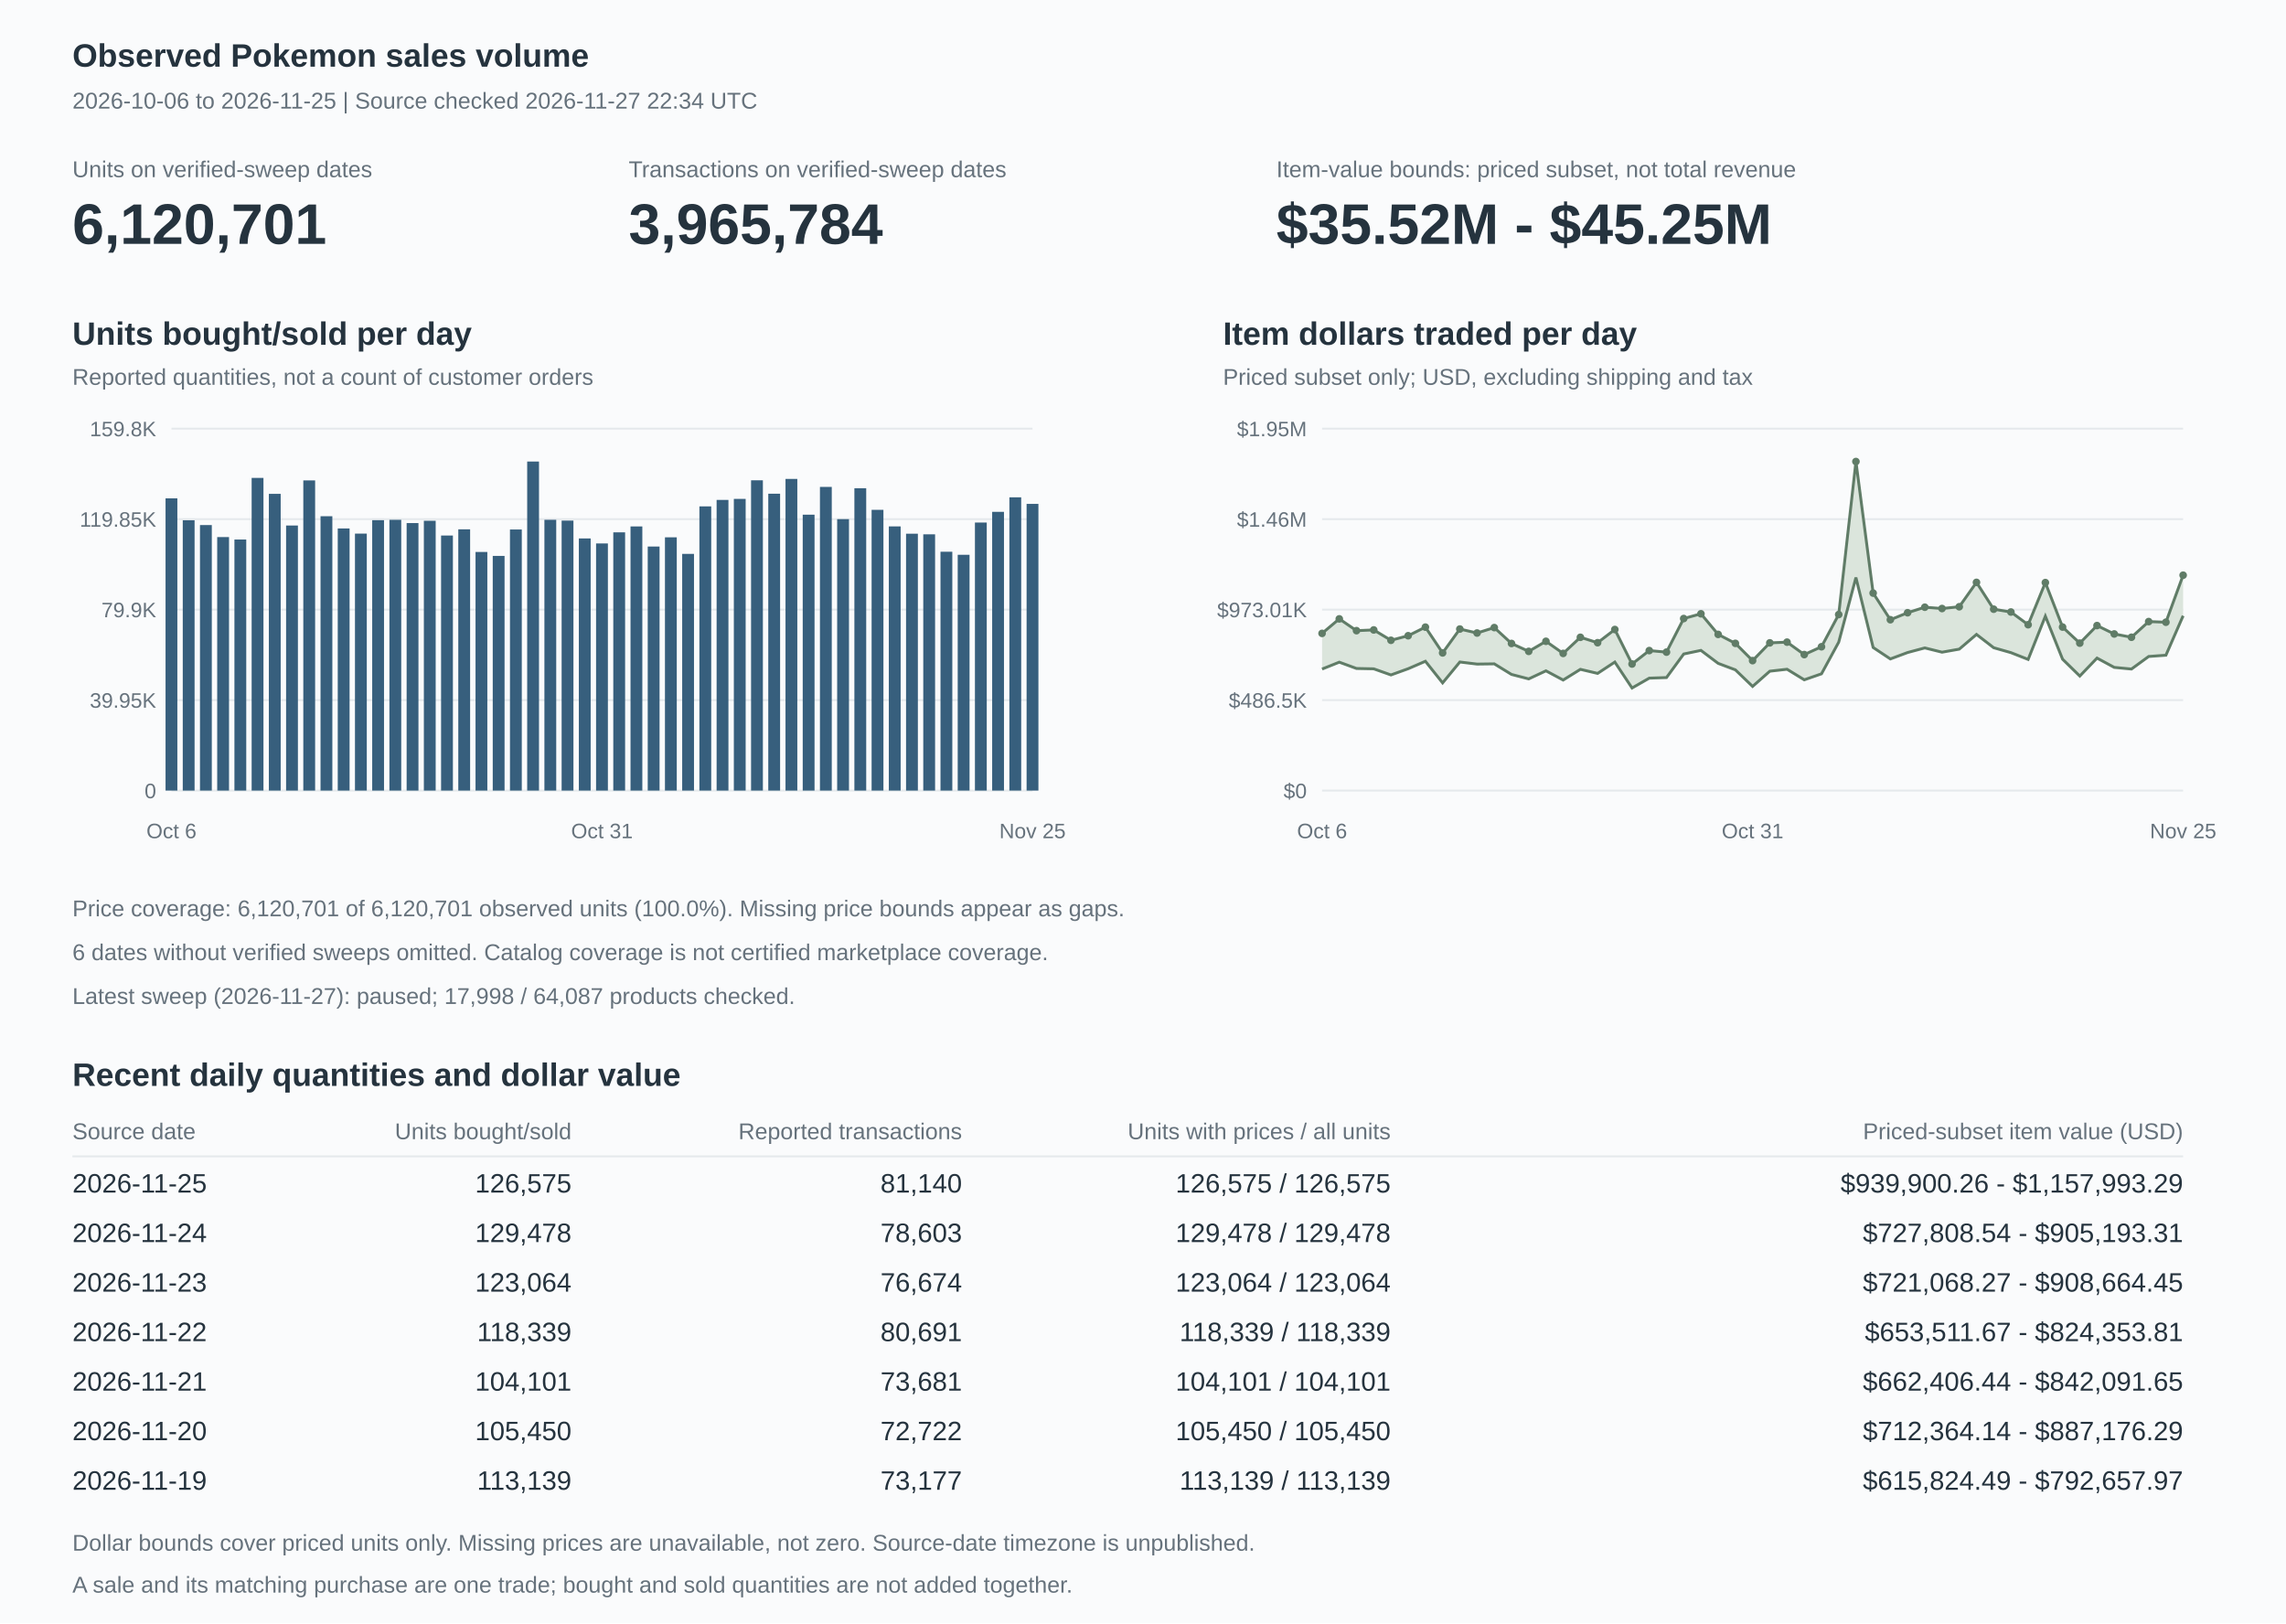
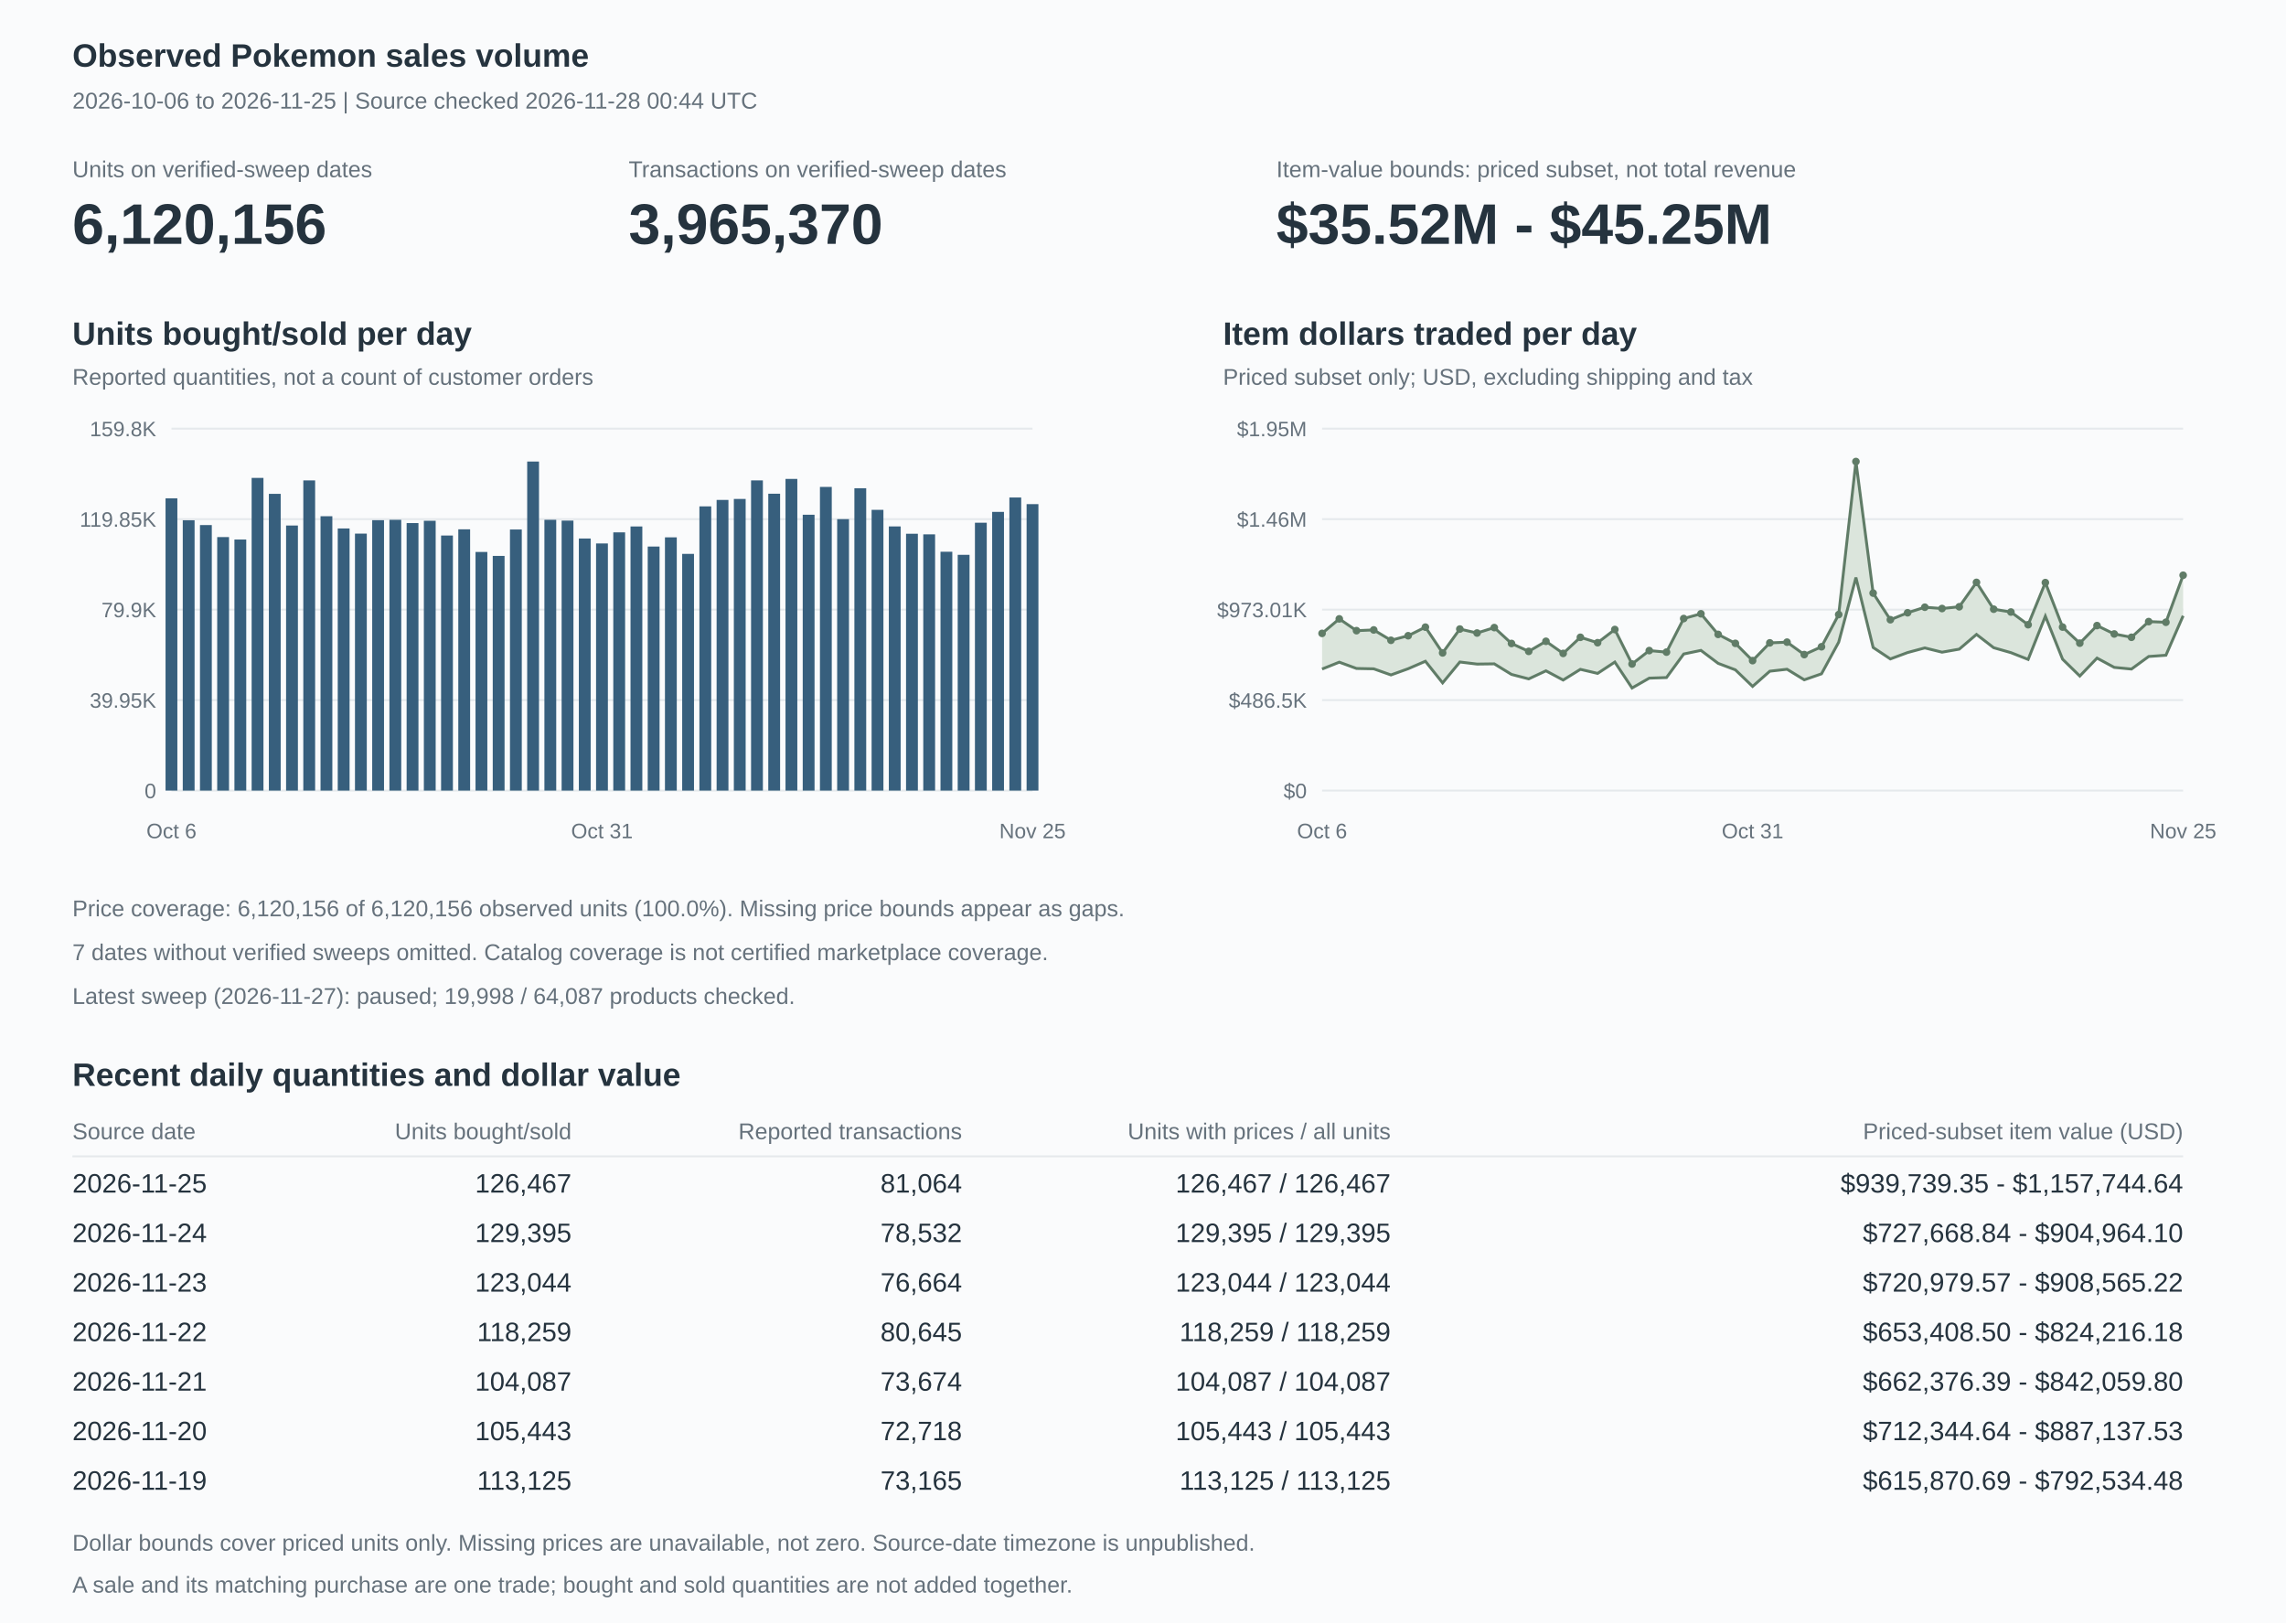
<svg xmlns="http://www.w3.org/2000/svg" width="1200" height="852" viewBox="0 0 1200 852" role="img" aria-labelledby="title description">
  <style>text{font-family:Arial,Helvetica,sans-serif;fill:#25333e;font-size:14px}.heading{font-size:17px;font-weight:600}.muted{fill:#66727c;font-size:12px}.axis{fill:#66727c;font-size:11px}.value{font-size:30px;font-weight:600}.grid{stroke:#e5e9ec;stroke-width:1}</style>
  <rect width="1200" height="852" fill="#fafbfc" />
  <text x="38" y="35" class="heading">Observed Pokemon sales volume</text>
-   <text x="38" y="57" class="muted">2026-10-06 to 2026-11-25 | Source checked 2026-11-27 22:34 UTC</text>
+   <text x="38" y="57" class="muted">2026-10-06 to 2026-11-25 | Source checked 2026-11-28 00:44 UTC</text>
  <text x="38" y="93" class="muted">Units on verified-sweep dates</text>
-   <text x="38" y="128" class="value">6,120,701</text>
+   <text x="38" y="128" class="value">6,120,156</text>
  <text x="330" y="93" class="muted">Transactions on verified-sweep dates</text>
-   <text x="330" y="128" class="value">3,965,784</text>
+   <text x="330" y="128" class="value">3,965,370</text>
  <text x="670" y="93" class="muted">Item-value bounds: priced subset, not total revenue</text>
  <text x="670" y="128" class="value">$35.52M - $45.25M</text>
  <text x="38" y="181" class="heading">Units bought/sold per day</text>
  <text x="38" y="202" class="muted">Reported quantities, not a count of customer orders</text>
  <path d="M90,415h452" class="grid" />
  <text x="82" y="419" text-anchor="end" class="axis">0</text>
  <path d="M90,367.5h452" class="grid" />
  <text x="82" y="371.5" text-anchor="end" class="axis">39.95K</text>
  <path d="M90,320h452" class="grid" />
  <text x="82" y="324" text-anchor="end" class="axis">79.9K</text>
  <path d="M90,272.5h452" class="grid" />
  <text x="82" y="276.5" text-anchor="end" class="axis">119.85K</text>
  <path d="M90,225h452" class="grid" />
  <text x="82" y="229" text-anchor="end" class="axis">159.8K</text>
  <rect x="86.898" y="261.598" width="6.204" height="153.402" fill="#375f7d" />
  <rect x="95.938" y="273.096" width="6.204" height="141.904" fill="#375f7d" />
  <rect x="104.978" y="275.622" width="6.204" height="139.378" fill="#375f7d" />
  <rect x="114.018" y="281.929" width="6.204" height="133.071" fill="#375f7d" />
  <rect x="123.058" y="283.21" width="6.204" height="131.79" fill="#375f7d" />
  <rect x="132.098" y="250.867" width="6.204" height="164.133" fill="#375f7d" />
  <rect x="141.138" y="259.233" width="6.204" height="155.767" fill="#375f7d" />
  <rect x="150.178" y="275.856" width="6.204" height="139.144" fill="#375f7d" />
  <rect x="159.218" y="252.182" width="6.204" height="162.818" fill="#375f7d" />
  <rect x="168.258" y="270.982" width="6.204" height="144.018" fill="#375f7d" />
  <rect x="177.298" y="277.402" width="6.204" height="137.598" fill="#375f7d" />
  <rect x="186.338" y="280.104" width="6.204" height="134.896" fill="#375f7d" />
  <rect x="195.378" y="273.057" width="6.204" height="141.943" fill="#375f7d" />
  <rect x="204.418" y="272.865" width="6.204" height="142.135" fill="#375f7d" />
  <rect x="213.458" y="274.575" width="6.204" height="140.425" fill="#375f7d" />
  <rect x="222.498" y="273.365" width="6.204" height="141.635" fill="#375f7d" />
  <rect x="231.538" y="281.11" width="6.204" height="133.89" fill="#375f7d" />
  <rect x="240.578" y="277.854" width="6.204" height="137.146" fill="#375f7d" />
  <rect x="249.618" y="289.74" width="6.204" height="125.26" fill="#375f7d" />
  <rect x="258.658" y="291.811" width="6.204" height="123.189" fill="#375f7d" />
  <rect x="267.698" y="277.946" width="6.204" height="137.054" fill="#375f7d" />
  <rect x="276.738" y="242.273" width="6.204" height="172.727" fill="#375f7d" />
  <rect x="285.778" y="272.851" width="6.204" height="142.149" fill="#375f7d" />
  <rect x="294.818" y="273.276" width="6.204" height="141.724" fill="#375f7d" />
-   <rect x="303.858" y="282.639" width="6.204" height="132.361" fill="#375f7d" />
-   <rect x="312.898" y="285.272" width="6.204" height="129.728" fill="#375f7d" />
-   <rect x="321.938" y="279.439" width="6.204" height="135.561" fill="#375f7d" />
-   <rect x="330.978" y="276.336" width="6.204" height="138.664" fill="#375f7d" />
-   <rect x="340.018" y="286.89" width="6.204" height="128.11" fill="#375f7d" />
-   <rect x="349.058" y="282.053" width="6.204" height="132.947" fill="#375f7d" />
+   <rect x="303.858" y="282.675" width="6.204" height="132.325" fill="#375f7d" />
+   <rect x="312.898" y="285.274" width="6.204" height="129.726" fill="#375f7d" />
+   <rect x="321.938" y="279.452" width="6.204" height="135.548" fill="#375f7d" />
+   <rect x="330.978" y="276.354" width="6.204" height="138.646" fill="#375f7d" />
+   <rect x="340.018" y="286.898" width="6.204" height="128.102" fill="#375f7d" />
+   <rect x="349.058" y="282.064" width="6.204" height="132.936" fill="#375f7d" />
  <rect x="358.098" y="290.749" width="6.204" height="124.251" fill="#375f7d" />
  <rect x="367.138" y="265.81" width="6.204" height="149.19" fill="#375f7d" />
-   <rect x="376.178" y="262.419" width="6.204" height="152.581" fill="#375f7d" />
-   <rect x="385.218" y="261.882" width="6.204" height="153.118" fill="#375f7d" />
-   <rect x="394.258" y="252.122" width="6.204" height="162.878" fill="#375f7d" />
+   <rect x="376.178" y="262.425" width="6.204" height="152.575" fill="#375f7d" />
+   <rect x="385.218" y="261.914" width="6.204" height="153.086" fill="#375f7d" />
+   <rect x="394.258" y="252.176" width="6.204" height="162.824" fill="#375f7d" />
  <rect x="403.298" y="259.164" width="6.204" height="155.836" fill="#375f7d" />
  <rect x="412.338" y="251.396" width="6.204" height="163.604" fill="#375f7d" />
-   <rect x="421.378" y="270.169" width="6.204" height="144.831" fill="#375f7d" />
-   <rect x="430.418" y="255.595" width="6.204" height="159.405" fill="#375f7d" />
-   <rect x="439.458" y="272.51" width="6.204" height="142.49" fill="#375f7d" />
-   <rect x="448.498" y="256.285" width="6.204" height="158.715" fill="#375f7d" />
-   <rect x="457.538" y="267.623" width="6.204" height="147.377" fill="#375f7d" />
-   <rect x="466.578" y="276.322" width="6.204" height="138.678" fill="#375f7d" />
-   <rect x="475.618" y="280.157" width="6.204" height="134.843" fill="#375f7d" />
-   <rect x="484.658" y="280.478" width="6.204" height="134.522" fill="#375f7d" />
-   <rect x="493.698" y="289.62" width="6.204" height="125.38" fill="#375f7d" />
-   <rect x="502.738" y="291.224" width="6.204" height="123.776" fill="#375f7d" />
-   <rect x="511.778" y="274.295" width="6.204" height="140.705" fill="#375f7d" />
-   <rect x="520.818" y="268.677" width="6.204" height="146.323" fill="#375f7d" />
-   <rect x="529.858" y="261.051" width="6.204" height="153.949" fill="#375f7d" />
-   <rect x="538.898" y="264.502" width="6.204" height="150.498" fill="#375f7d" />
+   <rect x="421.378" y="270.196" width="6.204" height="144.804" fill="#375f7d" />
+   <rect x="430.418" y="255.597" width="6.204" height="159.403" fill="#375f7d" />
+   <rect x="439.458" y="272.514" width="6.204" height="142.486" fill="#375f7d" />
+   <rect x="448.498" y="256.293" width="6.204" height="158.707" fill="#375f7d" />
+   <rect x="457.538" y="267.629" width="6.204" height="147.371" fill="#375f7d" />
+   <rect x="466.578" y="276.334" width="6.204" height="138.666" fill="#375f7d" />
+   <rect x="475.618" y="280.179" width="6.204" height="134.821" fill="#375f7d" />
+   <rect x="484.658" y="280.494" width="6.204" height="134.506" fill="#375f7d" />
+   <rect x="493.698" y="289.628" width="6.204" height="125.372" fill="#375f7d" />
+   <rect x="502.738" y="291.241" width="6.204" height="123.759" fill="#375f7d" />
+   <rect x="511.778" y="274.39" width="6.204" height="140.61" fill="#375f7d" />
+   <rect x="520.818" y="268.701" width="6.204" height="146.299" fill="#375f7d" />
+   <rect x="529.858" y="261.149" width="6.204" height="153.851" fill="#375f7d" />
+   <rect x="538.898" y="264.631" width="6.204" height="150.369" fill="#375f7d" />
  <text x="90" y="440" text-anchor="middle" class="axis">Oct 6</text>
  <text x="316" y="440" text-anchor="middle" class="axis">Oct 31</text>
  <text x="542" y="440" text-anchor="middle" class="axis">Nov 25</text>
  <text x="642" y="181" class="heading">Item dollars traded per day</text>
  <text x="642" y="202" class="muted">Priced subset only; USD, excluding shipping and tax</text>
  <path d="M694,415h452" class="grid" />
  <text x="686" y="419" text-anchor="end" class="axis">$0</text>
  <path d="M694,367.5h452" class="grid" />
  <text x="686" y="371.5" text-anchor="end" class="axis">$486.5K</text>
  <path d="M694,320h452" class="grid" />
  <text x="686" y="324" text-anchor="end" class="axis">$973.01K</text>
  <path d="M694,272.5h452" class="grid" />
  <text x="686" y="276.5" text-anchor="end" class="axis">$1.46M</text>
  <path d="M694,225h452" class="grid" />
  <text x="686" y="229" text-anchor="end" class="axis">$1.95M</text>
-   <polygon points="694,332.483 703.04,324.863 712.08,331.053 721.12,330.668 730.16,336.107 739.2,333.709 748.24,329.205 757.28,342.726 766.32,330.205 775.36,332.29 784.4,329.442 793.44,337.772 802.48,341.924 811.52,336.635 820.56,342.999 829.6,334.534 838.64,337.378 847.68,330.448 856.72,348.555 865.76,341.509 874.8,342.32 883.84,324.691 892.88,322.191 901.92,333.022 910.96,337.715 920,346.783 929.04,337.457 938.08,337.079 947.12,343.609 956.16,339.499 965.2,322.592 974.24,242.273 983.28,311.339 992.32,325.313 1001.36,321.641 1010.4,318.743 1019.44,319.434 1028.48,318.504 1037.52,305.706 1046.56,319.779 1055.6,321.267 1064.64,327.932 1073.68,305.817 1082.72,329.169 1091.76,337.608 1100.8,328.38 1109.84,332.782 1118.88,334.514 1127.92,326.282 1136.96,326.621 1146,301.939 1146,323.232 1136.96,343.94 1127.92,344.598 1118.88,351.194 1109.84,350.326 1100.8,345.448 1091.76,354.874 1082.72,346.025 1073.68,323.456 1064.64,346.142 1055.6,342.584 1046.56,340.008 1037.52,333.027 1028.48,340.75 1019.44,342.348 1010.4,340.109 1001.36,342.527 992.32,345.893 983.28,339.882 974.24,303.169 965.2,337.086 956.16,353.703 947.12,356.847 938.08,351.302 929.04,352.325 920,360.318 910.96,351.616 901.92,348.216 892.88,341.404 883.84,343.298 874.8,355.668 865.76,355.972 856.72,361.146 847.68,347.532 838.64,353.484 829.6,351.352 820.56,356.969 811.52,352.132 802.48,356.366 793.44,354.022 784.4,348.47 775.36,348.596 766.32,347.504 757.28,358.47 748.24,347.114 739.2,351.029 730.16,354.294 721.12,351.084 712.08,350.897 703.04,347.588 694,351.203" fill="#dbe5dc" />
-   <polyline points="694,351.203 703.04,347.588 712.08,350.897 721.12,351.084 730.16,354.294 739.2,351.029 748.24,347.114 757.28,358.47 766.32,347.504 775.36,348.596 784.4,348.47 793.44,354.022 802.48,356.366 811.52,352.132 820.56,356.969 829.6,351.352 838.64,353.484 847.68,347.532 856.72,361.146 865.76,355.972 874.8,355.668 883.84,343.298 892.88,341.404 901.92,348.216 910.96,351.616 920,360.318 929.04,352.325 938.08,351.302 947.12,356.847 956.16,353.703 965.2,337.086 974.24,303.169 983.28,339.882 992.32,345.893 1001.36,342.527 1010.4,340.109 1019.44,342.348 1028.48,340.75 1037.52,333.027 1046.56,340.008 1055.6,342.584 1064.64,346.142 1073.68,323.456 1082.72,346.025 1091.76,354.874 1100.8,345.448 1109.84,350.326 1118.88,351.194 1127.92,344.598 1136.96,343.94 1146,323.232" fill="none" stroke="#607c67" stroke-width="1.5" />
-   <polyline points="694,332.483 703.04,324.863 712.08,331.053 721.12,330.668 730.16,336.107 739.2,333.709 748.24,329.205 757.28,342.726 766.32,330.205 775.36,332.29 784.4,329.442 793.44,337.772 802.48,341.924 811.52,336.635 820.56,342.999 829.6,334.534 838.64,337.378 847.68,330.448 856.72,348.555 865.76,341.509 874.8,342.32 883.84,324.691 892.88,322.191 901.92,333.022 910.96,337.715 920,346.783 929.04,337.457 938.08,337.079 947.12,343.609 956.16,339.499 965.2,322.592 974.24,242.273 983.28,311.339 992.32,325.313 1001.36,321.641 1010.4,318.743 1019.44,319.434 1028.48,318.504 1037.52,305.706 1046.56,319.779 1055.6,321.267 1064.64,327.932 1073.68,305.817 1082.72,329.169 1091.76,337.608 1100.8,328.38 1109.84,332.782 1118.88,334.514 1127.92,326.282 1136.96,326.621 1146,301.939" fill="none" stroke="#607c67" stroke-width="1.5" />
+   <polygon points="694,332.483 703.04,324.863 712.08,331.053 721.12,330.668 730.16,336.107 739.2,333.709 748.24,329.205 757.28,342.726 766.32,330.205 775.36,332.29 784.4,329.442 793.44,337.772 802.48,341.924 811.52,336.635 820.56,342.999 829.6,334.534 838.64,337.378 847.68,330.448 856.72,348.555 865.76,341.509 874.8,342.32 883.84,324.691 892.88,322.191 901.92,333.022 910.96,337.717 920,346.783 929.04,337.46 938.08,337.082 947.12,343.611 956.16,339.506 965.2,322.592 974.24,242.273 983.28,311.341 992.32,325.314 1001.36,321.656 1010.4,318.743 1019.44,319.434 1028.48,318.509 1037.52,305.708 1046.56,319.779 1055.6,321.271 1064.64,327.935 1073.68,305.819 1082.72,329.174 1091.76,337.62 1100.8,328.384 1109.84,332.785 1118.88,334.527 1127.92,326.292 1136.96,326.643 1146,301.963 1146,323.248 1136.96,343.954 1127.92,344.607 1118.88,351.204 1109.84,350.329 1100.8,345.45 1091.76,354.869 1082.72,346.027 1073.68,323.457 1064.64,346.145 1055.6,342.587 1046.56,340.008 1037.52,333.028 1028.48,340.752 1019.44,342.348 1010.4,340.109 1001.36,342.538 992.32,345.893 983.28,339.883 974.24,303.169 965.2,337.086 956.16,353.709 947.12,356.849 938.08,351.303 929.04,352.327 920,360.318 910.96,351.617 901.92,348.216 892.88,341.404 883.84,343.298 874.8,355.668 865.76,355.972 856.72,361.146 847.68,347.532 838.64,353.484 829.6,351.352 820.56,356.969 811.52,352.132 802.48,356.366 793.44,354.022 784.4,348.47 775.36,348.596 766.32,347.504 757.28,358.47 748.24,347.114 739.2,351.029 730.16,354.294 721.12,351.084 712.08,350.897 703.04,347.588 694,351.203" fill="#dbe5dc" />
+   <polyline points="694,351.203 703.04,347.588 712.08,350.897 721.12,351.084 730.16,354.294 739.2,351.029 748.24,347.114 757.28,358.47 766.32,347.504 775.36,348.596 784.4,348.47 793.44,354.022 802.48,356.366 811.52,352.132 820.56,356.969 829.6,351.352 838.64,353.484 847.68,347.532 856.72,361.146 865.76,355.972 874.8,355.668 883.84,343.298 892.88,341.404 901.92,348.216 910.96,351.617 920,360.318 929.04,352.327 938.08,351.303 947.12,356.849 956.16,353.709 965.2,337.086 974.24,303.169 983.28,339.883 992.32,345.893 1001.36,342.538 1010.4,340.109 1019.44,342.348 1028.48,340.752 1037.52,333.028 1046.56,340.008 1055.6,342.587 1064.64,346.145 1073.68,323.457 1082.72,346.027 1091.76,354.869 1100.8,345.45 1109.84,350.329 1118.88,351.204 1127.92,344.607 1136.96,343.954 1146,323.248" fill="none" stroke="#607c67" stroke-width="1.5" />
+   <polyline points="694,332.483 703.04,324.863 712.08,331.053 721.12,330.668 730.16,336.107 739.2,333.709 748.24,329.205 757.28,342.726 766.32,330.205 775.36,332.29 784.4,329.442 793.44,337.772 802.48,341.924 811.52,336.635 820.56,342.999 829.6,334.534 838.64,337.378 847.68,330.448 856.72,348.555 865.76,341.509 874.8,342.32 883.84,324.691 892.88,322.191 901.92,333.022 910.96,337.717 920,346.783 929.04,337.46 938.08,337.082 947.12,343.611 956.16,339.506 965.2,322.592 974.24,242.273 983.28,311.341 992.32,325.314 1001.36,321.656 1010.4,318.743 1019.44,319.434 1028.48,318.509 1037.52,305.708 1046.56,319.779 1055.6,321.271 1064.64,327.935 1073.68,305.819 1082.72,329.174 1091.76,337.62 1100.8,328.384 1109.84,332.785 1118.88,334.527 1127.92,326.292 1136.96,326.643 1146,301.963" fill="none" stroke="#607c67" stroke-width="1.5" />
  <circle cx="694" cy="332.483" r="2" fill="#607c67" />
  <circle cx="703.04" cy="324.863" r="2" fill="#607c67" />
  <circle cx="712.08" cy="331.053" r="2" fill="#607c67" />
  <circle cx="721.12" cy="330.668" r="2" fill="#607c67" />
  <circle cx="730.16" cy="336.107" r="2" fill="#607c67" />
  <circle cx="739.2" cy="333.709" r="2" fill="#607c67" />
  <circle cx="748.24" cy="329.205" r="2" fill="#607c67" />
  <circle cx="757.28" cy="342.726" r="2" fill="#607c67" />
  <circle cx="766.32" cy="330.205" r="2" fill="#607c67" />
  <circle cx="775.36" cy="332.29" r="2" fill="#607c67" />
  <circle cx="784.4" cy="329.442" r="2" fill="#607c67" />
  <circle cx="793.44" cy="337.772" r="2" fill="#607c67" />
  <circle cx="802.48" cy="341.924" r="2" fill="#607c67" />
  <circle cx="811.52" cy="336.635" r="2" fill="#607c67" />
  <circle cx="820.56" cy="342.999" r="2" fill="#607c67" />
  <circle cx="829.6" cy="334.534" r="2" fill="#607c67" />
  <circle cx="838.64" cy="337.378" r="2" fill="#607c67" />
  <circle cx="847.68" cy="330.448" r="2" fill="#607c67" />
  <circle cx="856.72" cy="348.555" r="2" fill="#607c67" />
  <circle cx="865.76" cy="341.509" r="2" fill="#607c67" />
  <circle cx="874.8" cy="342.32" r="2" fill="#607c67" />
  <circle cx="883.84" cy="324.691" r="2" fill="#607c67" />
  <circle cx="892.88" cy="322.191" r="2" fill="#607c67" />
  <circle cx="901.92" cy="333.022" r="2" fill="#607c67" />
-   <circle cx="910.96" cy="337.715" r="2" fill="#607c67" />
+   <circle cx="910.96" cy="337.717" r="2" fill="#607c67" />
  <circle cx="920" cy="346.783" r="2" fill="#607c67" />
-   <circle cx="929.04" cy="337.457" r="2" fill="#607c67" />
-   <circle cx="938.08" cy="337.079" r="2" fill="#607c67" />
-   <circle cx="947.12" cy="343.609" r="2" fill="#607c67" />
-   <circle cx="956.16" cy="339.499" r="2" fill="#607c67" />
+   <circle cx="929.04" cy="337.46" r="2" fill="#607c67" />
+   <circle cx="938.08" cy="337.082" r="2" fill="#607c67" />
+   <circle cx="947.12" cy="343.611" r="2" fill="#607c67" />
+   <circle cx="956.16" cy="339.506" r="2" fill="#607c67" />
  <circle cx="965.2" cy="322.592" r="2" fill="#607c67" />
  <circle cx="974.24" cy="242.273" r="2" fill="#607c67" />
-   <circle cx="983.28" cy="311.339" r="2" fill="#607c67" />
-   <circle cx="992.32" cy="325.313" r="2" fill="#607c67" />
-   <circle cx="1001.36" cy="321.641" r="2" fill="#607c67" />
+   <circle cx="983.28" cy="311.341" r="2" fill="#607c67" />
+   <circle cx="992.32" cy="325.314" r="2" fill="#607c67" />
+   <circle cx="1001.36" cy="321.656" r="2" fill="#607c67" />
  <circle cx="1010.4" cy="318.743" r="2" fill="#607c67" />
  <circle cx="1019.44" cy="319.434" r="2" fill="#607c67" />
-   <circle cx="1028.48" cy="318.504" r="2" fill="#607c67" />
-   <circle cx="1037.52" cy="305.706" r="2" fill="#607c67" />
+   <circle cx="1028.48" cy="318.509" r="2" fill="#607c67" />
+   <circle cx="1037.52" cy="305.708" r="2" fill="#607c67" />
  <circle cx="1046.56" cy="319.779" r="2" fill="#607c67" />
-   <circle cx="1055.6" cy="321.267" r="2" fill="#607c67" />
-   <circle cx="1064.64" cy="327.932" r="2" fill="#607c67" />
-   <circle cx="1073.68" cy="305.817" r="2" fill="#607c67" />
-   <circle cx="1082.72" cy="329.169" r="2" fill="#607c67" />
-   <circle cx="1091.76" cy="337.608" r="2" fill="#607c67" />
-   <circle cx="1100.8" cy="328.38" r="2" fill="#607c67" />
-   <circle cx="1109.84" cy="332.782" r="2" fill="#607c67" />
-   <circle cx="1118.88" cy="334.514" r="2" fill="#607c67" />
-   <circle cx="1127.92" cy="326.282" r="2" fill="#607c67" />
-   <circle cx="1136.96" cy="326.621" r="2" fill="#607c67" />
-   <circle cx="1146" cy="301.939" r="2" fill="#607c67" />
+   <circle cx="1055.6" cy="321.271" r="2" fill="#607c67" />
+   <circle cx="1064.64" cy="327.935" r="2" fill="#607c67" />
+   <circle cx="1073.68" cy="305.819" r="2" fill="#607c67" />
+   <circle cx="1082.72" cy="329.174" r="2" fill="#607c67" />
+   <circle cx="1091.76" cy="337.62" r="2" fill="#607c67" />
+   <circle cx="1100.8" cy="328.384" r="2" fill="#607c67" />
+   <circle cx="1109.84" cy="332.785" r="2" fill="#607c67" />
+   <circle cx="1118.88" cy="334.527" r="2" fill="#607c67" />
+   <circle cx="1127.92" cy="326.292" r="2" fill="#607c67" />
+   <circle cx="1136.96" cy="326.643" r="2" fill="#607c67" />
+   <circle cx="1146" cy="301.963" r="2" fill="#607c67" />
  <text x="694" y="440" text-anchor="middle" class="axis">Oct 6</text>
  <text x="920" y="440" text-anchor="middle" class="axis">Oct 31</text>
  <text x="1146" y="440" text-anchor="middle" class="axis">Nov 25</text>
-   <text x="38" y="481" class="muted">Price coverage: 6,120,701 of 6,120,701 observed units (100.0%). Missing price bounds appear as gaps.</text>
-   <text x="38" y="504" class="muted">6 dates without verified sweeps omitted. Catalog coverage is not certified marketplace coverage.</text>
-   <text x="38" y="527" class="muted">Latest sweep (2026-11-27): paused; 17,998 / 64,087 products checked.</text>
+   <text x="38" y="481" class="muted">Price coverage: 6,120,156 of 6,120,156 observed units (100.0%). Missing price bounds appear as gaps.</text>
+   <text x="38" y="504" class="muted">7 dates without verified sweeps omitted. Catalog coverage is not certified marketplace coverage.</text>
+   <text x="38" y="527" class="muted">Latest sweep (2026-11-27): paused; 19,998 / 64,087 products checked.</text>
  <text x="38" y="570" class="heading">Recent daily quantities and dollar value</text>
  <text x="38" y="598" class="muted">Source date</text>
  <text x="300" y="598" text-anchor="end" class="muted">Units bought/sold</text>
  <text x="505" y="598" text-anchor="end" class="muted">Reported transactions</text>
  <text x="730" y="598" text-anchor="end" class="muted">Units with prices / all units</text>
  <text x="1146" y="598" text-anchor="end" class="muted">Priced-subset item value (USD)</text>
  <path d="M38,607h1108" class="grid" />
  <text x="38" y="626">2026-11-25</text>
-   <text x="300" y="626" text-anchor="end">126,575</text>
-   <text x="505" y="626" text-anchor="end">81,140</text>
-   <text x="730" y="626" text-anchor="end">126,575 / 126,575</text>
-   <text x="1146" y="626" text-anchor="end">$939,900.26 - $1,157,993.29</text>
+   <text x="300" y="626" text-anchor="end">126,467</text>
+   <text x="505" y="626" text-anchor="end">81,064</text>
+   <text x="730" y="626" text-anchor="end">126,467 / 126,467</text>
+   <text x="1146" y="626" text-anchor="end">$939,739.35 - $1,157,744.64</text>
  <text x="38" y="652">2026-11-24</text>
-   <text x="300" y="652" text-anchor="end">129,478</text>
-   <text x="505" y="652" text-anchor="end">78,603</text>
-   <text x="730" y="652" text-anchor="end">129,478 / 129,478</text>
-   <text x="1146" y="652" text-anchor="end">$727,808.54 - $905,193.31</text>
+   <text x="300" y="652" text-anchor="end">129,395</text>
+   <text x="505" y="652" text-anchor="end">78,532</text>
+   <text x="730" y="652" text-anchor="end">129,395 / 129,395</text>
+   <text x="1146" y="652" text-anchor="end">$727,668.84 - $904,964.10</text>
  <text x="38" y="678">2026-11-23</text>
-   <text x="300" y="678" text-anchor="end">123,064</text>
-   <text x="505" y="678" text-anchor="end">76,674</text>
-   <text x="730" y="678" text-anchor="end">123,064 / 123,064</text>
-   <text x="1146" y="678" text-anchor="end">$721,068.27 - $908,664.45</text>
+   <text x="300" y="678" text-anchor="end">123,044</text>
+   <text x="505" y="678" text-anchor="end">76,664</text>
+   <text x="730" y="678" text-anchor="end">123,044 / 123,044</text>
+   <text x="1146" y="678" text-anchor="end">$720,979.57 - $908,565.22</text>
  <text x="38" y="704">2026-11-22</text>
-   <text x="300" y="704" text-anchor="end">118,339</text>
-   <text x="505" y="704" text-anchor="end">80,691</text>
-   <text x="730" y="704" text-anchor="end">118,339 / 118,339</text>
-   <text x="1146" y="704" text-anchor="end">$653,511.67 - $824,353.81</text>
+   <text x="300" y="704" text-anchor="end">118,259</text>
+   <text x="505" y="704" text-anchor="end">80,645</text>
+   <text x="730" y="704" text-anchor="end">118,259 / 118,259</text>
+   <text x="1146" y="704" text-anchor="end">$653,408.50 - $824,216.18</text>
  <text x="38" y="730">2026-11-21</text>
-   <text x="300" y="730" text-anchor="end">104,101</text>
-   <text x="505" y="730" text-anchor="end">73,681</text>
-   <text x="730" y="730" text-anchor="end">104,101 / 104,101</text>
-   <text x="1146" y="730" text-anchor="end">$662,406.44 - $842,091.65</text>
+   <text x="300" y="730" text-anchor="end">104,087</text>
+   <text x="505" y="730" text-anchor="end">73,674</text>
+   <text x="730" y="730" text-anchor="end">104,087 / 104,087</text>
+   <text x="1146" y="730" text-anchor="end">$662,376.39 - $842,059.80</text>
  <text x="38" y="756">2026-11-20</text>
-   <text x="300" y="756" text-anchor="end">105,450</text>
-   <text x="505" y="756" text-anchor="end">72,722</text>
-   <text x="730" y="756" text-anchor="end">105,450 / 105,450</text>
-   <text x="1146" y="756" text-anchor="end">$712,364.14 - $887,176.29</text>
+   <text x="300" y="756" text-anchor="end">105,443</text>
+   <text x="505" y="756" text-anchor="end">72,718</text>
+   <text x="730" y="756" text-anchor="end">105,443 / 105,443</text>
+   <text x="1146" y="756" text-anchor="end">$712,344.64 - $887,137.53</text>
  <text x="38" y="782">2026-11-19</text>
-   <text x="300" y="782" text-anchor="end">113,139</text>
-   <text x="505" y="782" text-anchor="end">73,177</text>
-   <text x="730" y="782" text-anchor="end">113,139 / 113,139</text>
-   <text x="1146" y="782" text-anchor="end">$615,824.49 - $792,657.97</text>
+   <text x="300" y="782" text-anchor="end">113,125</text>
+   <text x="505" y="782" text-anchor="end">73,165</text>
+   <text x="730" y="782" text-anchor="end">113,125 / 113,125</text>
+   <text x="1146" y="782" text-anchor="end">$615,870.69 - $792,534.48</text>
  <text x="38" y="814" class="muted">Dollar bounds cover priced units only. Missing prices are unavailable, not zero. Source-date timezone is unpublished.</text>
  <text x="38" y="836" class="muted">A sale and its matching purchase are one trade; bought and sold quantities are not added together.</text>
</svg>
